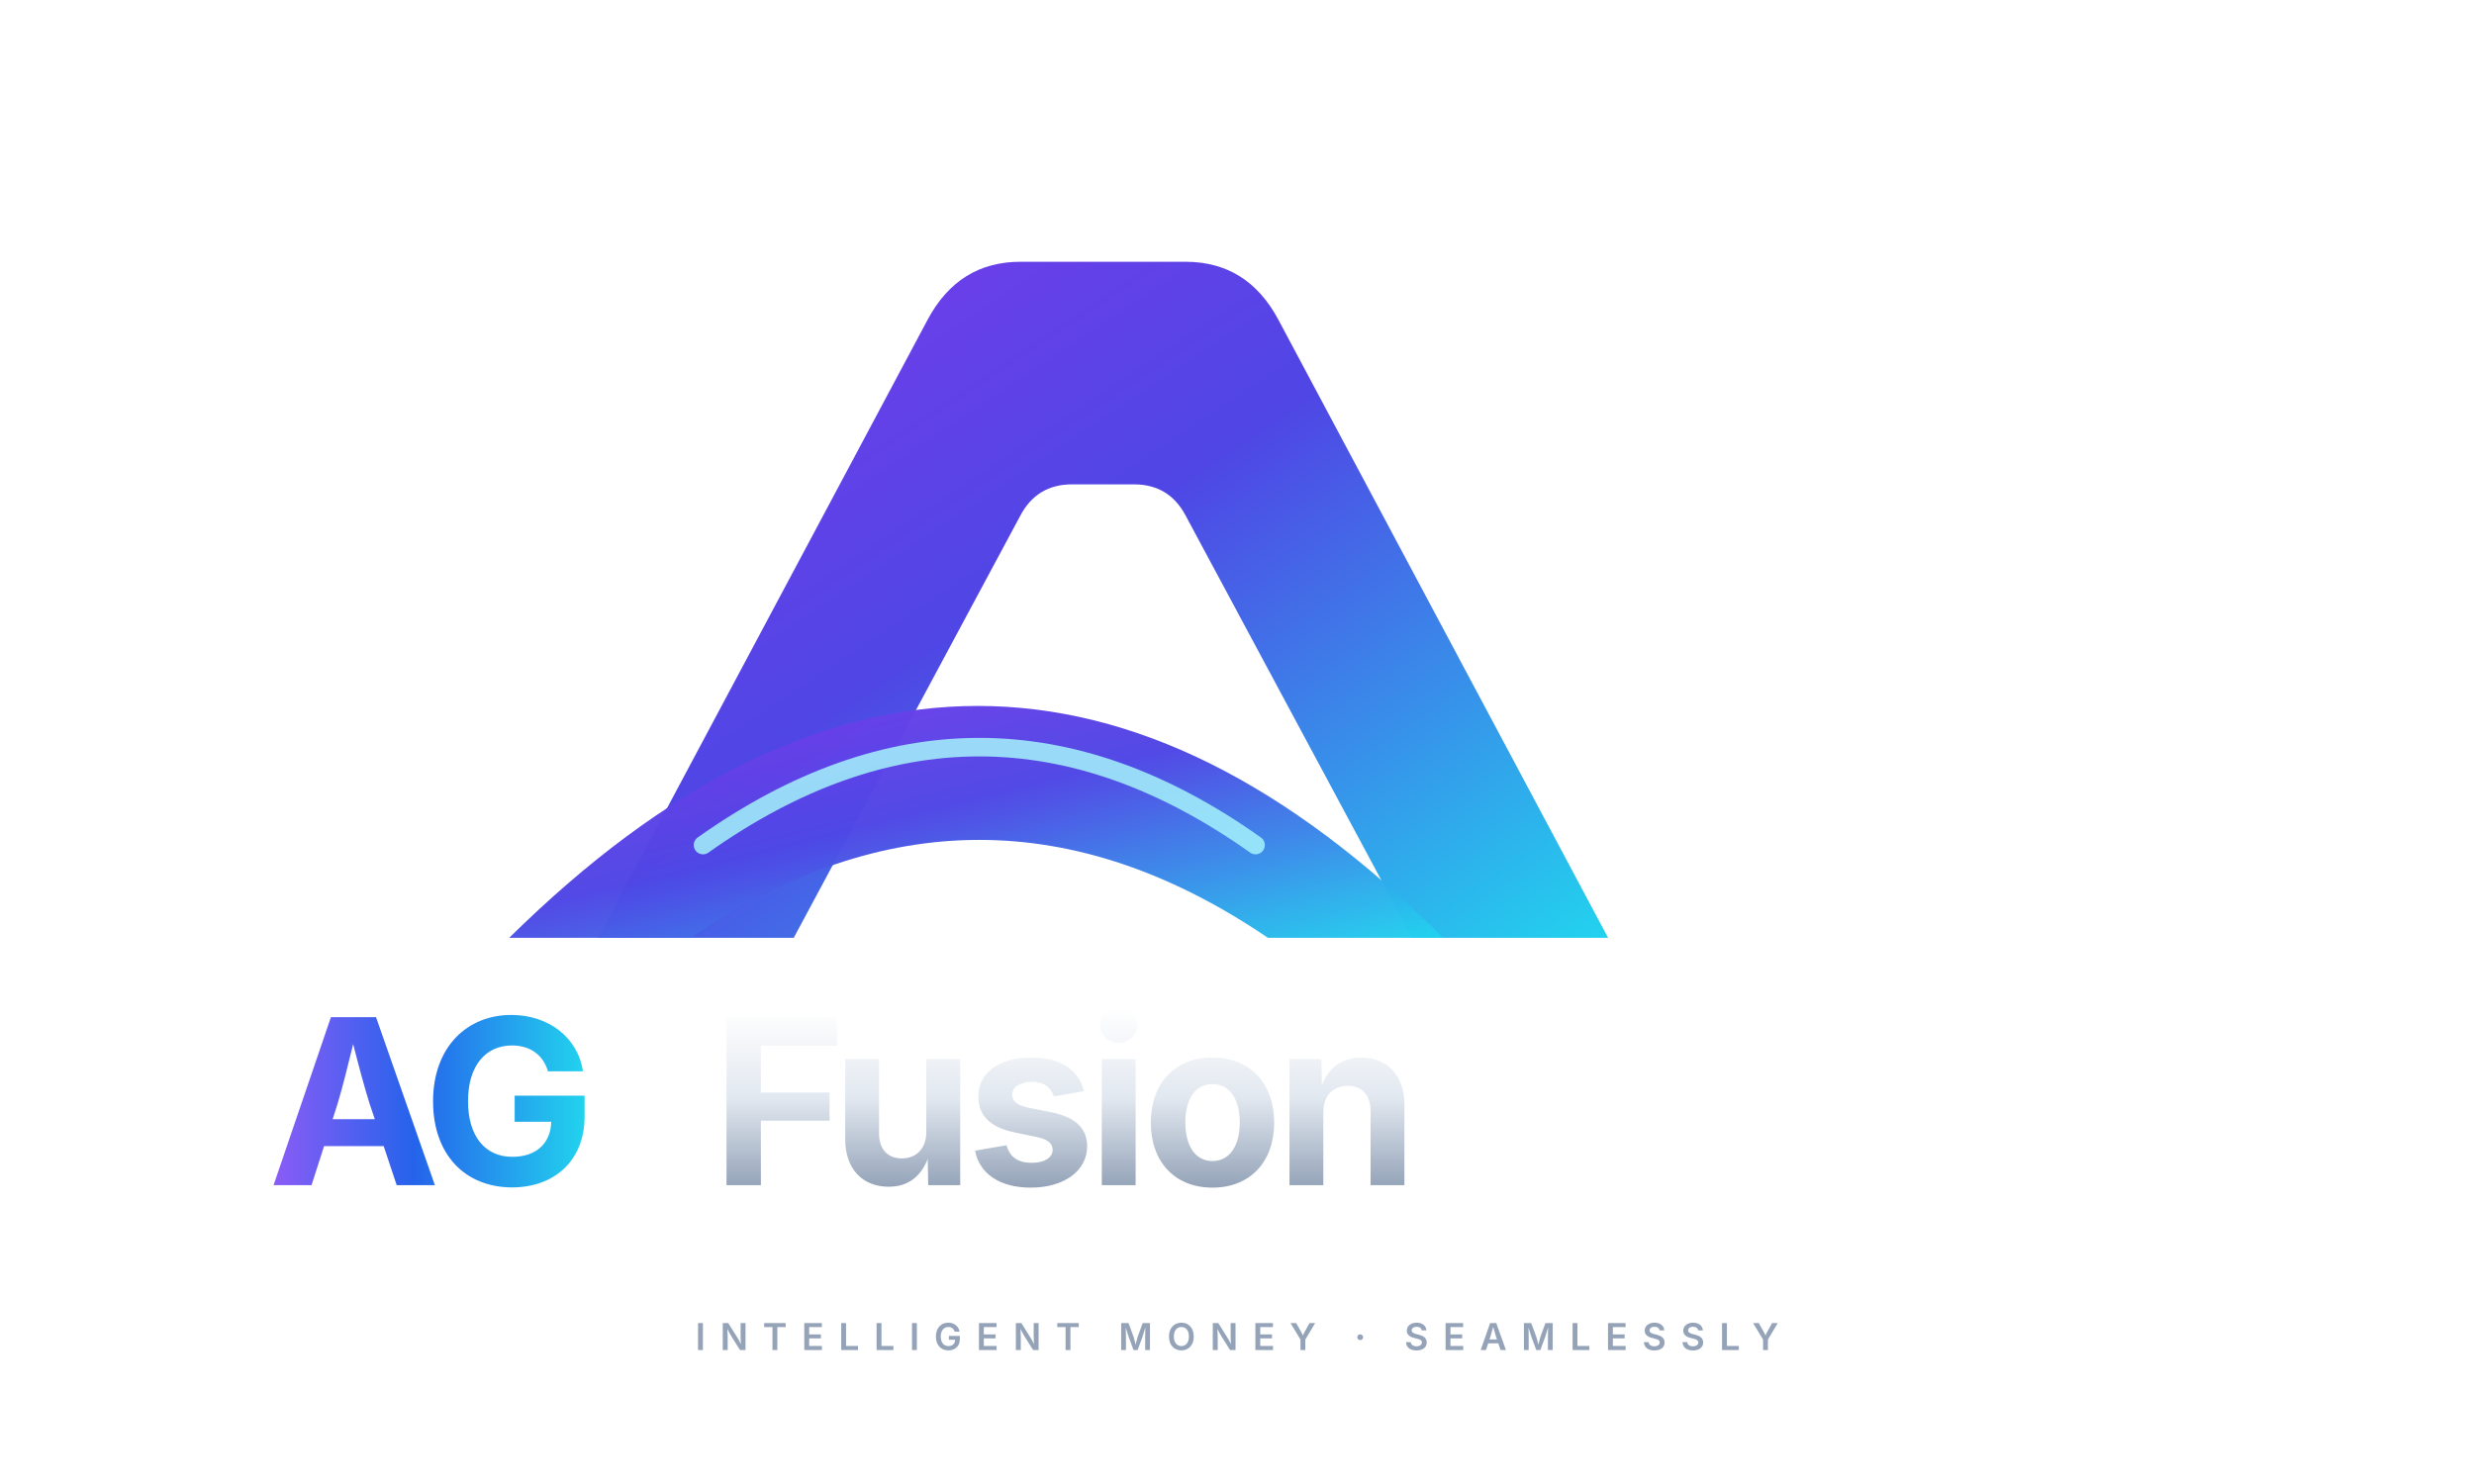
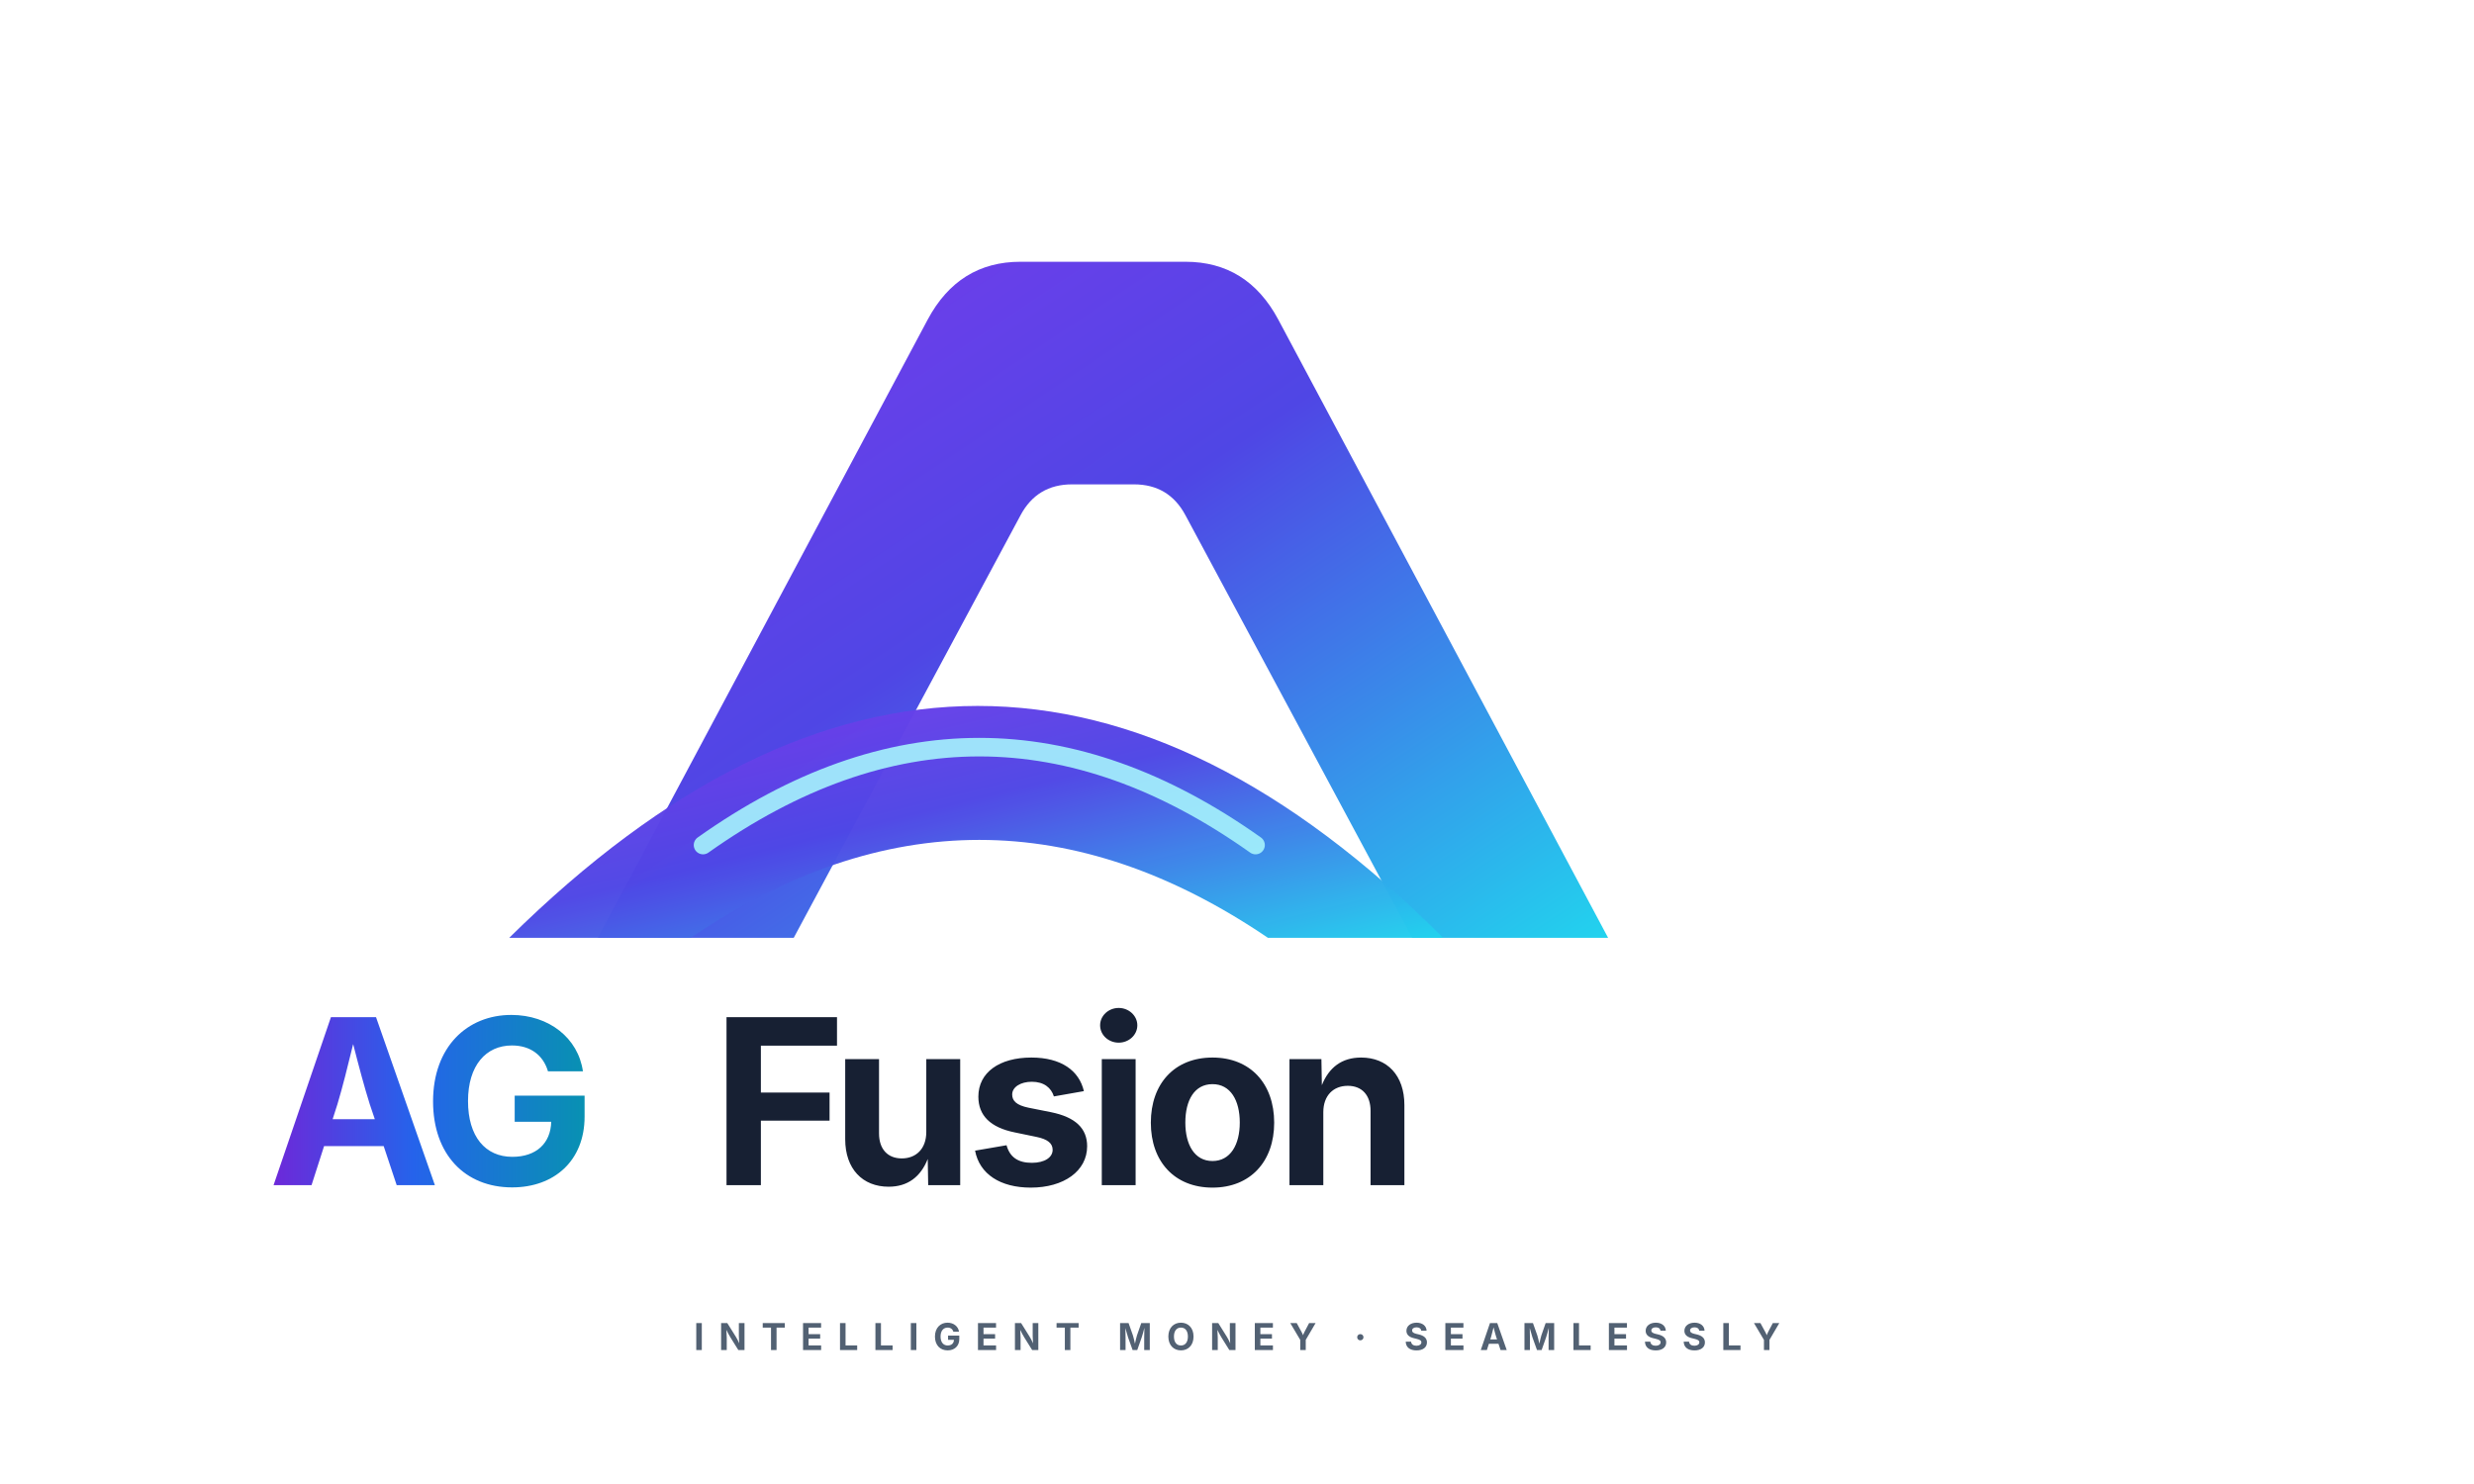
<svg xmlns="http://www.w3.org/2000/svg" viewBox="0 0 1200 720" role="img" aria-labelledby="title desc">
  <defs>
    <linearGradient id="mark" x1="0" y1="0" x2="1" y2="1">
      <stop offset="0" stop-color="#7C3AED" />
      <stop offset="0.45" stop-color="#4F46E5" />
      <stop offset="1" stop-color="#22D3EE" />
    </linearGradient>
    <linearGradient id="word" x1="0" y1="0" x2="1" y2="0">
-       <stop offset="0" stop-color="#8B5CF6" />
+       <stop offset="0" stop-color="#6D28D9" />
      <stop offset="0.45" stop-color="#2563EB" />
-       <stop offset="1" stop-color="#22D3EE" />
+       <stop offset="1" stop-color="#0891B2" />
    </linearGradient>
-     <linearGradient id="silver" x1="0" y1="0" x2="0" y2="1">
-       <stop offset="0" stop-color="#FFFFFF" />
-       <stop offset="0.5" stop-color="#E2E8F0" />
-       <stop offset="1" stop-color="#94A3B8" />
-     </linearGradient>
-     <filter id="softGlow" x="-40%" y="-40%" width="180%" height="180%">
-       <feGaussianBlur stdDeviation="18" result="blur" />
-       <feMerge>
-         <feMergeNode in="blur" />
-         <feMergeNode in="SourceGraphic" />
-       </feMerge>
-     </filter>
  </defs>
  <g transform="translate(165 45)">
    <path d="M125 410 L285 110 Q300 82 330 82 H410 Q440 82 455 110 L615 410 H520 L410 205 Q402 190 385 190 H355 Q338 190 330 205 L220 410 Z" fill="url(#mark)" />
    <path d="M82 410 Q310 185 535 410 H450 Q310 315 170 410 Z" fill="url(#mark)" opacity="0.98" />
-     <path d="M176 365 Q310 270 444 365" fill="none" stroke="#A5F3FC" stroke-width="9" stroke-linecap="round" opacity="0.85" />
+     <path d="M176 365 Q310 270 444 365" fill="none" stroke="#A5F3FC" stroke-width="9" stroke-linecap="round" opacity="0.9" />
  </g>
  <g font-family="Sora, Inter, Arial, sans-serif" font-weight="700" letter-spacing="-4">
    <text x="130" y="575" font-size="112" fill="url(#word)">AG</text>
-     <text x="345" y="575" font-size="112" fill="url(#silver)">Fusion</text>
+     <text x="345" y="575" font-size="112" fill="#172033">Fusion</text>
  </g>
-   <path d="M132 616 H1068" stroke="url(#word)" stroke-width="2" opacity="0.35" />
-   <text x="600" y="655" text-anchor="middle" font-family="Inter, Arial, sans-serif" font-size="18" font-weight="600" letter-spacing="7" fill="#94A3B8">INTELLIGENT MONEY · SEAMLESSLY</text>
+   <path d="M132 616 H1068" stroke="url(#word)" stroke-width="2" opacity="0.24" />
+   <text x="600" y="655" text-anchor="middle" font-family="Inter, Arial, sans-serif" font-size="18" font-weight="700" letter-spacing="7" fill="#526173">INTELLIGENT MONEY · SEAMLESSLY</text>
</svg>
